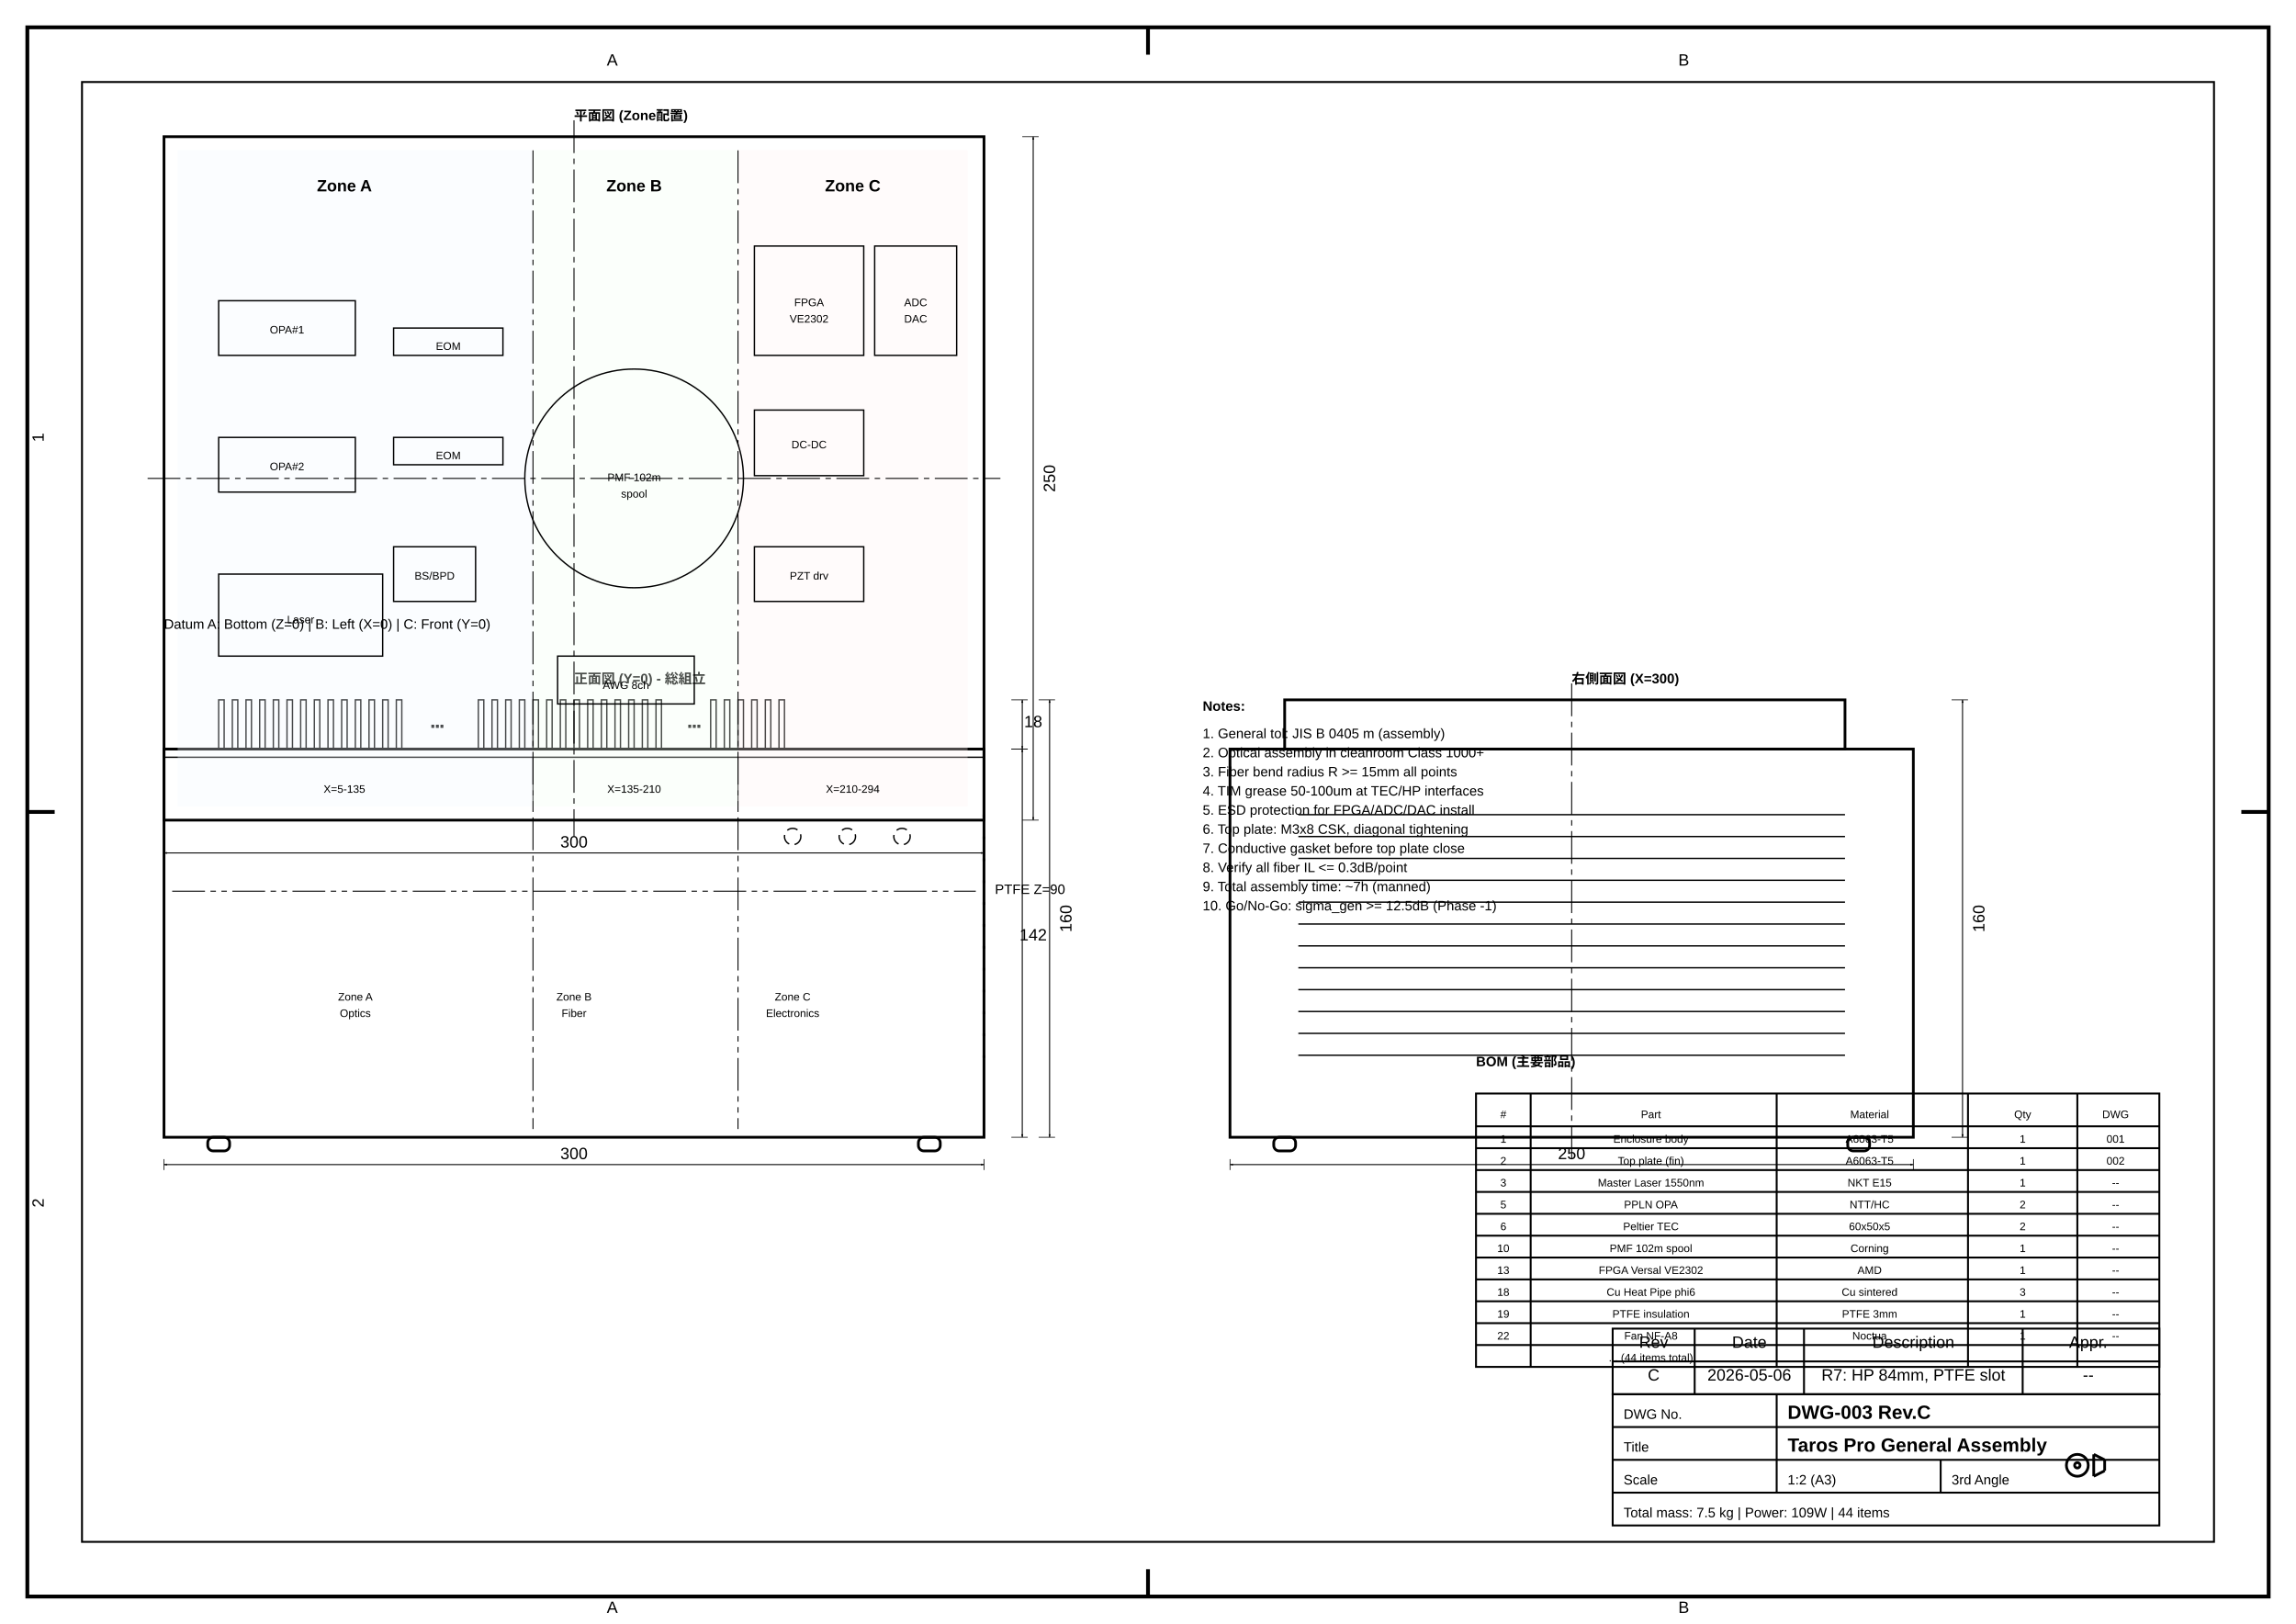
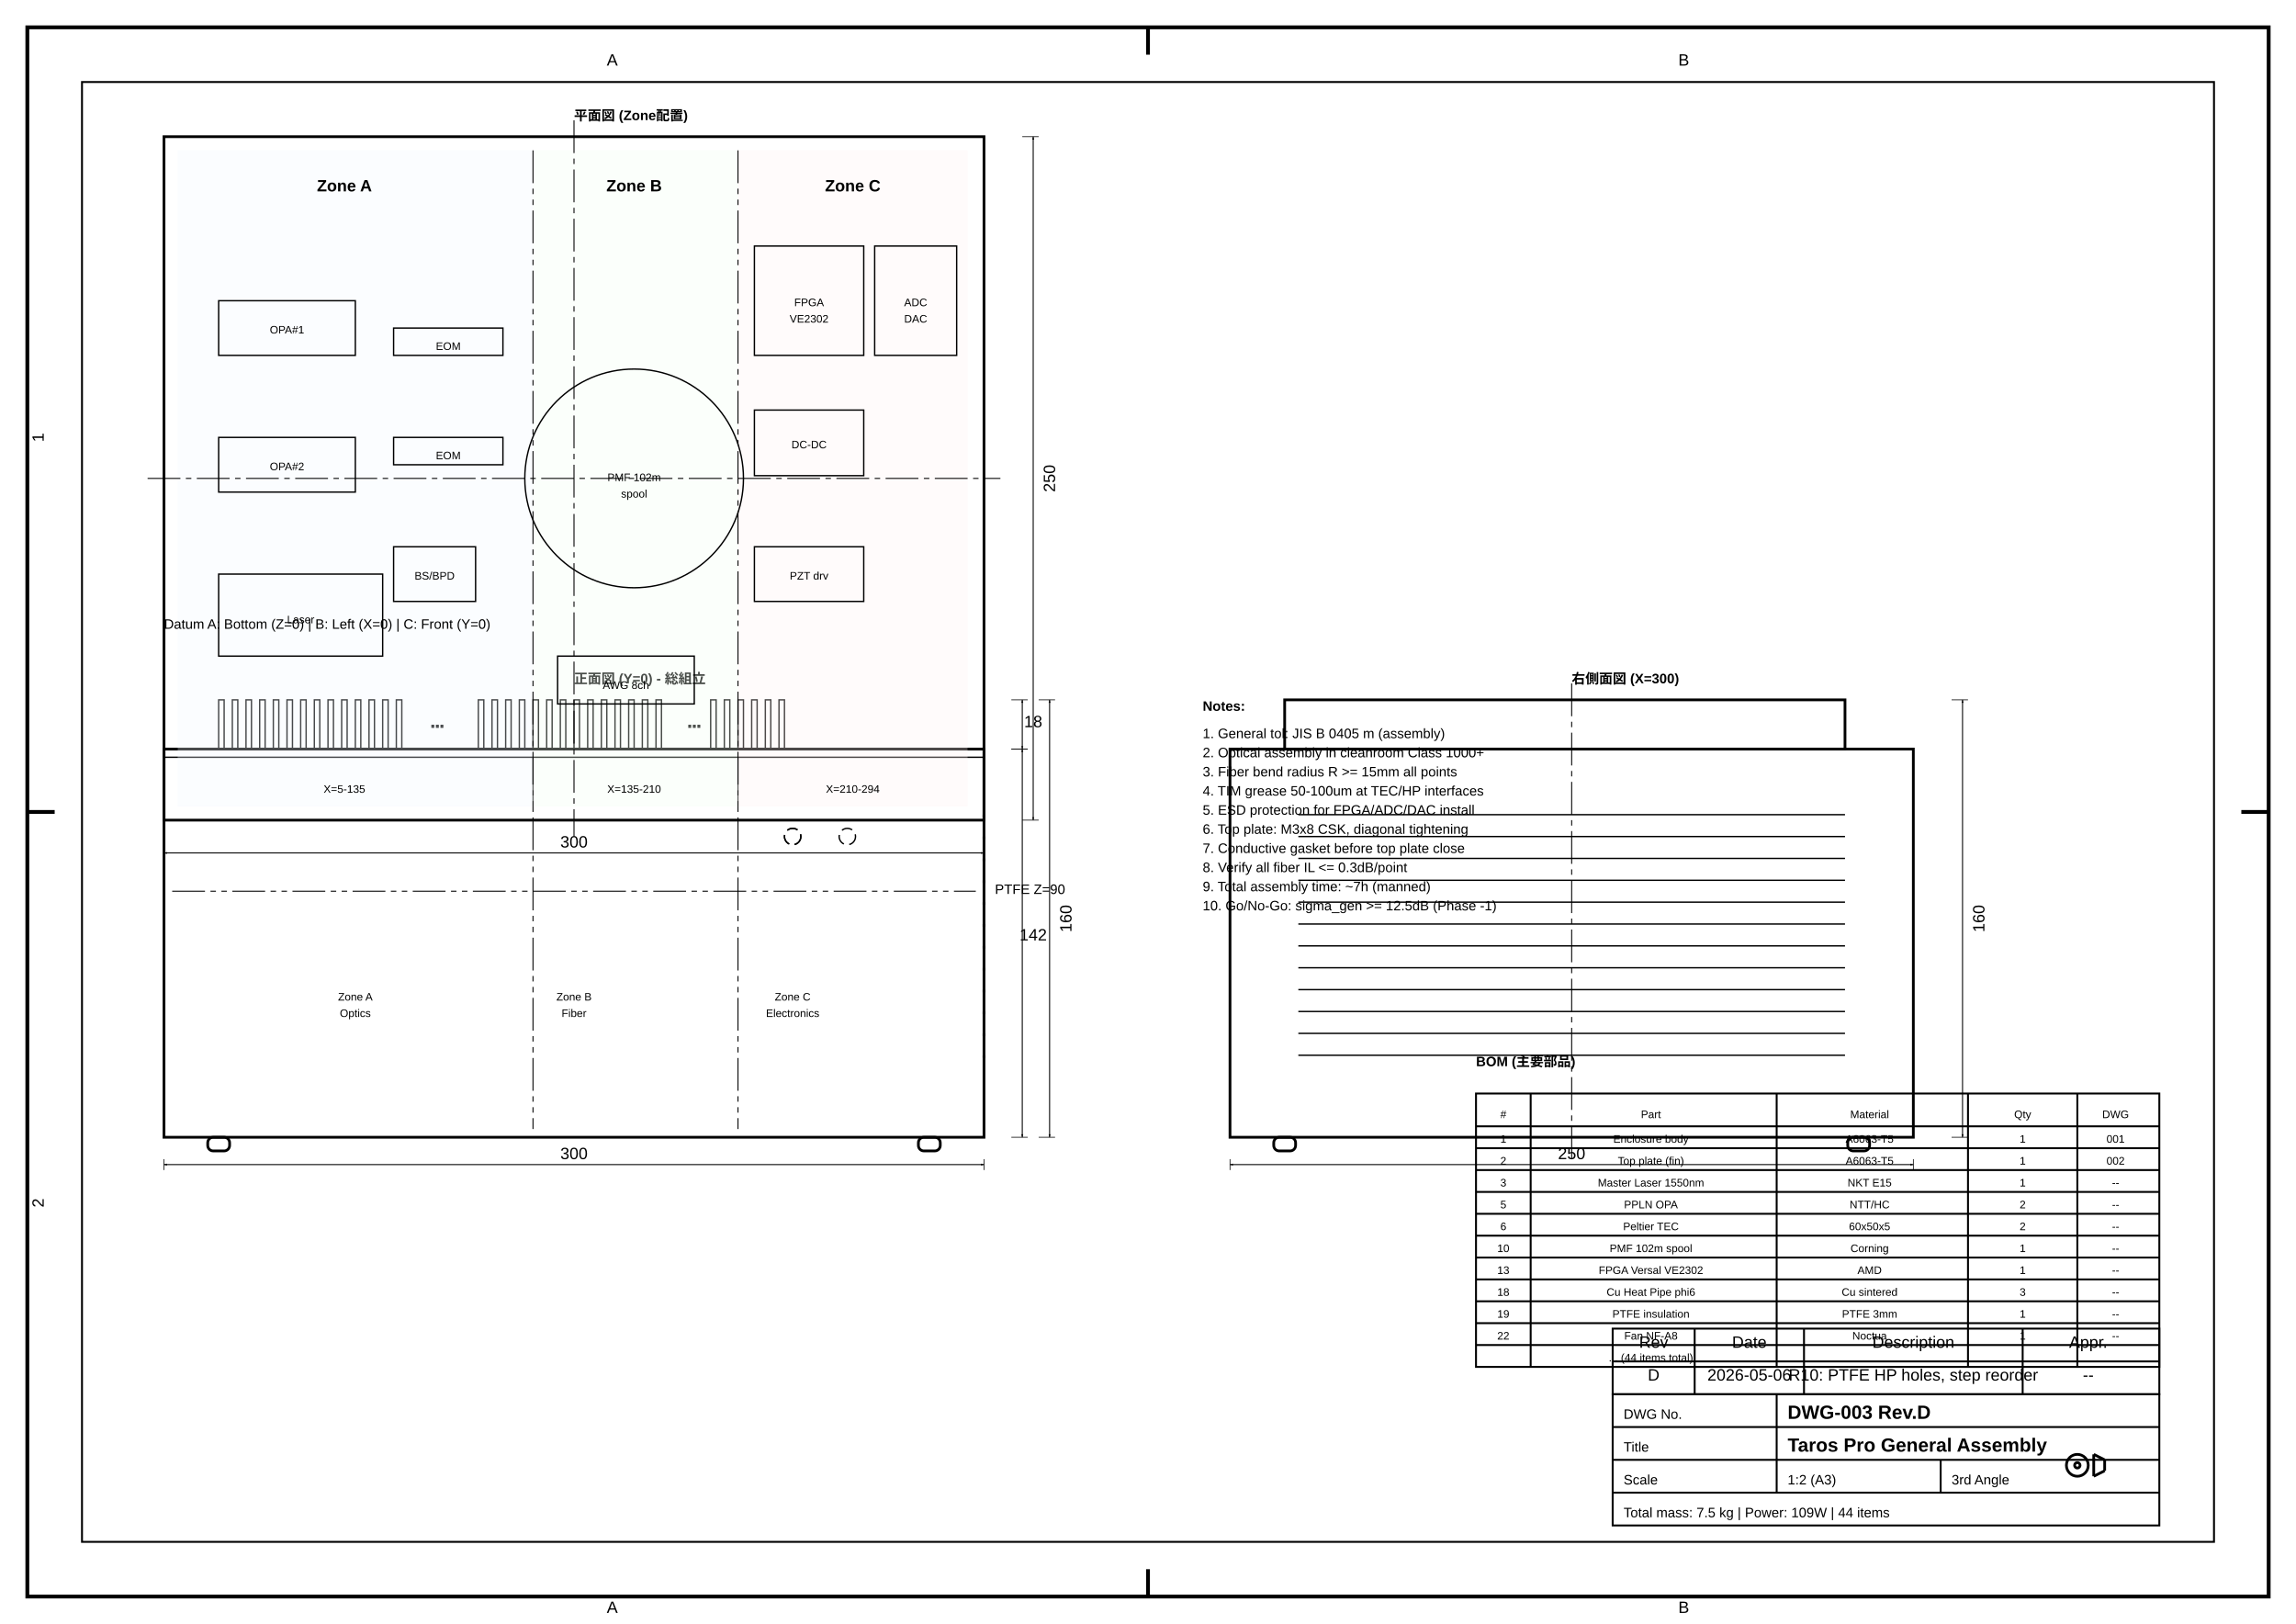
<svg xmlns="http://www.w3.org/2000/svg" viewBox="0 0 420 297" width="420mm" height="297mm">
  <defs>
    <marker id="arrow-start" markerWidth="3" markerHeight="2" refX="0" refY="1" orient="auto">
      <polygon points="3,0 0,1 3,2" fill="black" />
    </marker>
    <marker id="arrow-end" markerWidth="3" markerHeight="2" refX="3" refY="1" orient="auto">
      <polygon points="0,0 3,1 0,2" fill="black" />
    </marker>
    <style>
      .outline { stroke: black; stroke-width: 0.5; fill: none; }
      .thin { stroke: black; stroke-width: 0.25; fill: none; }
      .hidden { stroke: black; stroke-width: 0.25; fill: none; stroke-dasharray: 2,1; }
      .center { stroke: black; stroke-width: 0.18; fill: none; stroke-dasharray: 6,1,1,1; }
      .phantom { stroke: black; stroke-width: 0.18; fill: none; stroke-dasharray: 6,1,1,1,1,1; }
      .dim-line { stroke: black; stroke-width: 0.18; fill: none; marker-start: url(#arrow-start); marker-end: url(#arrow-end); }
      .ext-line { stroke: black; stroke-width: 0.13; fill: none; }
      .cutting { stroke: black; stroke-width: 0.35; fill: none; stroke-dasharray: 8,2,1,2; }
      .hatch { stroke: black; stroke-width: 0.13; fill: none; }
      .frame { stroke: black; stroke-width: 0.7; fill: none; }
      .frame-inner { stroke: black; stroke-width: 0.35; fill: none; }
      .title-box { stroke: black; stroke-width: 0.35; fill: none; }
      .text-dim { font-family: Arial, sans-serif; font-size: 3px; text-anchor: middle; }
      .text-note { font-family: Arial, sans-serif; font-size: 2.5px; text-anchor: start; }
      .text-title { font-family: Arial, sans-serif; font-size: 3.5px; text-anchor: start; font-weight: bold; }
      .text-title-sm { font-family: Arial, sans-serif; font-size: 2.5px; text-anchor: start; }
      .text-zone { font-family: Arial, sans-serif; font-size: 3px; text-anchor: middle; }
      .text-label { font-family: Arial, sans-serif; font-size: 2px; text-anchor: middle; }
      .zone-fill-a { fill: #f0f8ff; stroke: none; opacity: 0.3; }
      .zone-fill-b { fill: #f0fff0; stroke: none; opacity: 0.3; }
      .zone-fill-c { fill: #fff0f0; stroke: none; opacity: 0.3; }
    </style>
  </defs>
  <rect x="5" y="5" width="410" height="287" class="frame" />
  <rect x="15" y="15" width="390" height="267" class="frame-inner" />
  <line x1="210" y1="5" x2="210" y2="10" class="frame" />
  <line x1="210" y1="287" x2="210" y2="292" class="frame" />
  <line x1="5" y1="148.5" x2="10" y2="148.5" class="frame" />
  <line x1="410" y1="148.5" x2="415" y2="148.5" class="frame" />
  <text x="112" y="12" class="text-zone">A</text>
  <text x="308" y="12" class="text-zone">B</text>
  <text x="112" y="295" class="text-zone">A</text>
  <text x="308" y="295" class="text-zone">B</text>
  <text x="8" y="80" class="text-zone" transform="rotate(-90,8,80)">1</text>
  <text x="8" y="220" class="text-zone" transform="rotate(-90,8,220)">2</text>
  <g id="front-view" transform="translate(30, 128)">
    <text x="75" y="-3" class="text-note" text-anchor="middle" font-weight="bold">正面図 (Y=0) - 総組立</text>
    <rect x="0" y="9" width="150" height="71" class="outline" />
    <line x1="0" y1="9" x2="150" y2="9" class="outline" />
    <line x1="0" y1="10.5" x2="150" y2="10.5" class="thin" />
    <g class="thin" stroke-width="0.3">
      <rect x="10" y="0" width="1" height="9" />
      <rect x="12.5" y="0" width="1" height="9" />
      <rect x="15" y="0" width="1" height="9" />
      <rect x="17.5" y="0" width="1" height="9" />
      <rect x="20" y="0" width="1" height="9" />
      <rect x="22.5" y="0" width="1" height="9" />
      <rect x="25" y="0" width="1" height="9" />
      <rect x="27.5" y="0" width="1" height="9" />
      <rect x="30" y="0" width="1" height="9" />
      <rect x="32.5" y="0" width="1" height="9" />
      <rect x="35" y="0" width="1" height="9" />
      <rect x="37.5" y="0" width="1" height="9" />
      <rect x="40" y="0" width="1" height="9" />
      <rect x="42.5" y="0" width="1" height="9" />
      <text x="50" y="5" class="text-dim" font-size="2px">...</text>
      <rect x="57.5" y="0" width="1" height="9" />
      <rect x="60" y="0" width="1" height="9" />
      <rect x="62.5" y="0" width="1" height="9" />
      <rect x="65" y="0" width="1" height="9" />
      <rect x="67.5" y="0" width="1" height="9" />
      <rect x="70" y="0" width="1" height="9" />
      <rect x="72.5" y="0" width="1" height="9" />
      <rect x="75" y="0" width="1" height="9" />
      <rect x="77.5" y="0" width="1" height="9" />
      <rect x="80" y="0" width="1" height="9" />
      <rect x="82.5" y="0" width="1" height="9" />
      <rect x="85" y="0" width="1" height="9" />
      <rect x="87.5" y="0" width="1" height="9" />
      <rect x="90" y="0" width="1" height="9" />
      <text x="97" y="5" class="text-dim" font-size="2px">...</text>
      <rect x="100" y="0" width="1" height="9" />
      <rect x="102.5" y="0" width="1" height="9" />
      <rect x="105" y="0" width="1" height="9" />
      <rect x="107.5" y="0" width="1" height="9" />
      <rect x="110" y="0" width="1" height="9" />
      <rect x="112.5" y="0" width="1" height="9" />
    </g>
    <line x1="1.5" y1="35" x2="148.5" y2="35" class="phantom" />
    <text x="152" y="35.5" class="text-note" font-size="1.8px">PTFE Z=90</text>
    <text x="35" y="55" class="text-label" font-size="2.5px">Zone A</text>
    <text x="35" y="58" class="text-label" font-size="2px">Optics</text>
    <text x="75" y="55" class="text-label" font-size="2.5px">Zone B</text>
    <text x="75" y="58" class="text-label" font-size="2px">Fiber</text>
    <text x="115" y="55" class="text-label" font-size="2.5px">Zone C</text>
    <text x="115" y="58" class="text-label" font-size="2px">Electronics</text>
    <line x1="67.5" y1="10.5" x2="67.5" y2="78.5" class="phantom" />
    <line x1="105" y1="10.5" x2="105" y2="78.5" class="phantom" />
    <circle cx="115" cy="25" r="1.5" class="hidden" />
    <circle cx="125" cy="25" r="1.5" class="hidden" />
-     <circle cx="135" cy="25" r="1.5" class="hidden" />
+     <circle cx="115" cy="25" r="1.5" class="hidden" />
    <rect x="8" y="80" width="4" height="2.5" class="outline" stroke-width="0.3" rx="1" />
    <rect x="138" y="80" width="4" height="2.5" class="outline" stroke-width="0.3" rx="1" />
    <g class="thin" stroke-width="0.15">
      <line x1="150" y1="21" x2="150" y2="21.5" class="outline" stroke-width="0.25" />
      <line x1="150" y1="25" x2="150" y2="25.5" class="outline" stroke-width="0.25" />
      <line x1="150" y1="29" x2="150" y2="29.5" class="outline" stroke-width="0.25" />
      <line x1="150" y1="33" x2="150" y2="33.5" class="outline" stroke-width="0.25" />
      <line x1="150" y1="37" x2="150" y2="37.5" class="outline" stroke-width="0.25" />
      <line x1="150" y1="41" x2="150" y2="41.5" class="outline" stroke-width="0.25" />
      <line x1="150" y1="45" x2="150" y2="45.5" class="outline" stroke-width="0.25" />
      <line x1="150" y1="49" x2="150" y2="49.5" class="outline" stroke-width="0.25" />
      <line x1="150" y1="53" x2="150" y2="53.5" class="outline" stroke-width="0.25" />
      <line x1="150" y1="57" x2="150" y2="57.5" class="outline" stroke-width="0.25" />
      <line x1="150" y1="61" x2="150" y2="61.5" class="outline" stroke-width="0.25" />
      <line x1="150" y1="65" x2="150" y2="65.5" class="outline" stroke-width="0.25" />
    </g>
    <line x1="160" y1="0" x2="163" y2="0" class="ext-line" />
    <line x1="160" y1="80" x2="163" y2="80" class="ext-line" />
    <line x1="162" y1="0" x2="162" y2="80" class="dim-line" />
    <text x="166" y="40" class="text-dim" transform="rotate(-90,166,40)">160</text>
    <line x1="0" y1="86" x2="0" y2="84" class="ext-line" />
    <line x1="150" y1="86" x2="150" y2="84" class="ext-line" />
    <line x1="0" y1="85" x2="150" y2="85" class="dim-line" />
    <text x="75" y="84" class="text-dim">300</text>
    <line x1="155" y1="9" x2="158" y2="9" class="ext-line" />
    <line x1="155" y1="80" x2="158" y2="80" class="ext-line" />
    <line x1="157" y1="9" x2="157" y2="80" class="dim-line" />
    <text x="159" y="44" class="text-dim" font-size="2px" text-anchor="start">142</text>
    <line x1="155" y1="0" x2="158" y2="0" class="ext-line" />
    <line x1="155" y1="9" x2="158" y2="9" class="ext-line" />
    <line x1="157" y1="0" x2="157" y2="9" class="dim-line" />
    <text x="159" y="5" class="text-dim" font-size="2px" text-anchor="start">18</text>
  </g>
  <g id="right-side-view" transform="translate(225, 128)">
    <text x="62.5" y="-3" class="text-note" text-anchor="middle" font-weight="bold">右側面図 (X=300)</text>
    <rect x="0" y="9" width="125" height="71" class="outline" />
    <line x1="10" y1="0" x2="10" y2="9" class="thin" />
    <line x1="112.5" y1="0" x2="112.5" y2="9" class="thin" />
    <rect x="10" y="0" width="102.5" height="9" class="outline" stroke-width="0.3" />
    <g class="thin" stroke-width="0.2">
      <line x1="12.5" y1="21" x2="112.5" y2="21" />
      <line x1="12.5" y1="25" x2="112.5" y2="25" />
      <line x1="12.5" y1="29" x2="112.5" y2="29" />
      <line x1="12.5" y1="33" x2="112.5" y2="33" />
      <line x1="12.5" y1="37" x2="112.5" y2="37" />
      <line x1="12.5" y1="41" x2="112.5" y2="41" />
      <line x1="12.5" y1="45" x2="112.5" y2="45" />
      <line x1="12.5" y1="49" x2="112.5" y2="49" />
      <line x1="12.5" y1="53" x2="112.5" y2="53" />
      <line x1="12.5" y1="57" x2="112.5" y2="57" />
      <line x1="12.5" y1="61" x2="112.5" y2="61" />
      <line x1="12.5" y1="65" x2="112.5" y2="65" />
    </g>
    <rect x="8" y="80" width="4" height="2.5" class="outline" stroke-width="0.3" rx="1" />
    <rect x="113" y="80" width="4" height="2.5" class="outline" stroke-width="0.3" rx="1" />
    <line x1="62.5" y1="-3" x2="62.5" y2="85" class="center" />
    <line x1="0" y1="86" x2="0" y2="84" class="ext-line" />
    <line x1="125" y1="86" x2="125" y2="84" class="ext-line" />
    <line x1="0" y1="85" x2="125" y2="85" class="dim-line" />
    <text x="62.5" y="84" class="text-dim">250</text>
    <line x1="132" y1="0" x2="135" y2="0" class="ext-line" />
    <line x1="132" y1="80" x2="135" y2="80" class="ext-line" />
    <line x1="134" y1="0" x2="134" y2="80" class="dim-line" />
    <text x="138" y="40" class="text-dim" transform="rotate(-90,138,40)">160</text>
  </g>
  <g id="plan-view" transform="translate(30, 25)">
    <text x="75" y="-3" class="text-note" text-anchor="middle" font-weight="bold">平面図 (Zone配置)</text>
    <rect x="0" y="0" width="150" height="125" class="outline" />
    <rect x="2.5" y="2.5" width="65" height="120" class="zone-fill-a" />
    <rect x="67.5" y="2.5" width="37.5" height="120" class="zone-fill-b" />
    <rect x="105" y="2.5" width="42" height="120" class="zone-fill-c" />
    <line x1="67.5" y1="2.5" x2="67.5" y2="122.5" class="phantom" />
    <line x1="105" y1="2.5" x2="105" y2="122.5" class="phantom" />
    <rect x="10" y="30" width="25" height="10" class="thin" />
    <text x="22.5" y="36" class="text-label">OPA#1</text>
    <rect x="10" y="55" width="25" height="10" class="thin" />
    <text x="22.5" y="61" class="text-label">OPA#2</text>
    <rect x="10" y="80" width="30" height="15" class="thin" />
    <text x="25" y="89" class="text-label">Laser</text>
    <rect x="42" y="35" width="20" height="5" class="thin" />
    <text x="52" y="39" class="text-label">EOM</text>
    <rect x="42" y="55" width="20" height="5" class="thin" />
    <text x="52" y="59" class="text-label">EOM</text>
    <rect x="42" y="75" width="15" height="10" class="thin" />
    <text x="49.5" y="81" class="text-label">BS/BPD</text>
    <circle cx="86" cy="62.5" r="20" class="thin" />
    <text x="86" y="63" class="text-label">PMF 102m</text>
    <text x="86" y="66" class="text-label">spool</text>
    <rect x="72" y="95" width="25" height="8.75" class="thin" />
    <text x="84.5" y="101" class="text-label">AWG 8ch</text>
    <rect x="108" y="20" width="20" height="20" class="thin" />
    <text x="118" y="31" class="text-label">FPGA</text>
    <text x="118" y="34" class="text-label">VE2302</text>
    <rect x="108" y="50" width="20" height="12" class="thin" />
    <text x="118" y="57" class="text-label">DC-DC</text>
    <rect x="130" y="20" width="15" height="20" class="thin" />
    <text x="137.5" y="31" class="text-label">ADC</text>
    <text x="137.5" y="34" class="text-label">DAC</text>
    <rect x="108" y="75" width="20" height="10" class="thin" />
    <text x="118" y="81" class="text-label">PZT drv</text>
    <text x="33" y="10" class="text-dim" font-size="3px" font-weight="bold">Zone A</text>
    <text x="86" y="10" class="text-dim" font-size="3px" font-weight="bold">Zone B</text>
    <text x="126" y="10" class="text-dim" font-size="3px" font-weight="bold">Zone C</text>
    <text x="33" y="120" class="text-label">X=5-135</text>
    <text x="86" y="120" class="text-label">X=135-210</text>
    <text x="126" y="120" class="text-label">X=210-294</text>
    <line x1="75" y1="-3" x2="75" y2="128" class="center" />
    <line x1="-3" y1="62.5" x2="153" y2="62.5" class="center" />
    <line x1="0" y1="132" x2="0" y2="129" class="ext-line" />
    <line x1="150" y1="132" x2="150" y2="129" class="ext-line" />
    <line x1="0" y1="131" x2="150" y2="131" class="dim-line" />
    <text x="75" y="130" class="text-dim">300</text>
    <line x1="157" y1="0" x2="160" y2="0" class="ext-line" />
    <line x1="157" y1="125" x2="160" y2="125" class="ext-line" />
    <line x1="159" y1="0" x2="159" y2="125" class="dim-line" />
    <text x="163" y="62.5" class="text-dim" transform="rotate(-90,163,62.5)">250</text>
  </g>
  <g id="title-block" transform="translate(270, 200)">
    <text x="0" y="-5" class="text-note" font-weight="bold">BOM (主要部品)</text>
    <rect x="0" y="0" width="125" height="50" class="title-box" />
    <line x1="0" y1="6" x2="125" y2="6" class="title-box" />
    <line x1="10" y1="0" x2="10" y2="50" class="title-box" stroke-width="0.18" />
    <line x1="55" y1="0" x2="55" y2="50" class="title-box" stroke-width="0.18" />
    <line x1="90" y1="0" x2="90" y2="50" class="title-box" stroke-width="0.18" />
    <line x1="110" y1="0" x2="110" y2="50" class="title-box" stroke-width="0.18" />
    <text x="5" y="4.5" class="text-label">#</text>
    <text x="32" y="4.5" class="text-label">Part</text>
    <text x="72" y="4.5" class="text-label">Material</text>
    <text x="100" y="4.5" class="text-label">Qty</text>
    <text x="117" y="4.5" class="text-label">DWG</text>
    <line x1="0" y1="10" x2="125" y2="10" class="title-box" stroke-width="0.13" />
    <line x1="0" y1="14" x2="125" y2="14" class="title-box" stroke-width="0.13" />
    <line x1="0" y1="18" x2="125" y2="18" class="title-box" stroke-width="0.13" />
    <line x1="0" y1="22" x2="125" y2="22" class="title-box" stroke-width="0.13" />
    <line x1="0" y1="26" x2="125" y2="26" class="title-box" stroke-width="0.13" />
    <line x1="0" y1="30" x2="125" y2="30" class="title-box" stroke-width="0.13" />
    <line x1="0" y1="34" x2="125" y2="34" class="title-box" stroke-width="0.13" />
    <line x1="0" y1="38" x2="125" y2="38" class="title-box" stroke-width="0.13" />
    <line x1="0" y1="42" x2="125" y2="42" class="title-box" stroke-width="0.13" />
    <line x1="0" y1="46" x2="125" y2="46" class="title-box" stroke-width="0.13" />
    <text x="5" y="9" class="text-label">1</text>
    <text x="32" y="9" class="text-label">Enclosure body</text>
    <text x="72" y="9" class="text-label">A6063-T5</text>
    <text x="100" y="9" class="text-label">1</text>
    <text x="117" y="9" class="text-label">001</text>
    <text x="5" y="13" class="text-label">2</text>
    <text x="32" y="13" class="text-label">Top plate (fin)</text>
    <text x="72" y="13" class="text-label">A6063-T5</text>
    <text x="100" y="13" class="text-label">1</text>
    <text x="117" y="13" class="text-label">002</text>
    <text x="5" y="17" class="text-label">3</text>
    <text x="32" y="17" class="text-label">Master Laser 1550nm</text>
    <text x="72" y="17" class="text-label">NKT E15</text>
    <text x="100" y="17" class="text-label">1</text>
    <text x="117" y="17" class="text-label">--</text>
    <text x="5" y="21" class="text-label">5</text>
    <text x="32" y="21" class="text-label">PPLN OPA</text>
    <text x="72" y="21" class="text-label">NTT/HC</text>
    <text x="100" y="21" class="text-label">2</text>
    <text x="117" y="21" class="text-label">--</text>
    <text x="5" y="25" class="text-label">6</text>
    <text x="32" y="25" class="text-label">Peltier TEC</text>
    <text x="72" y="25" class="text-label">60x50x5</text>
    <text x="100" y="25" class="text-label">2</text>
    <text x="117" y="25" class="text-label">--</text>
    <text x="5" y="29" class="text-label">10</text>
    <text x="32" y="29" class="text-label">PMF 102m spool</text>
    <text x="72" y="29" class="text-label">Corning</text>
    <text x="100" y="29" class="text-label">1</text>
    <text x="117" y="29" class="text-label">--</text>
    <text x="5" y="33" class="text-label">13</text>
    <text x="32" y="33" class="text-label">FPGA Versal VE2302</text>
    <text x="72" y="33" class="text-label">AMD</text>
    <text x="100" y="33" class="text-label">1</text>
    <text x="117" y="33" class="text-label">--</text>
    <text x="5" y="37" class="text-label">18</text>
    <text x="32" y="37" class="text-label">Cu Heat Pipe phi6</text>
    <text x="72" y="37" class="text-label">Cu sintered</text>
    <text x="100" y="37" class="text-label">3</text>
    <text x="117" y="37" class="text-label">--</text>
    <text x="5" y="41" class="text-label">19</text>
    <text x="32" y="41" class="text-label">PTFE insulation</text>
    <text x="72" y="41" class="text-label">PTFE 3mm</text>
    <text x="100" y="41" class="text-label">1</text>
    <text x="117" y="41" class="text-label">--</text>
    <text x="5" y="45" class="text-label">22</text>
    <text x="32" y="45" class="text-label">Fan NF-A8</text>
    <text x="72" y="45" class="text-label">Noctua</text>
    <text x="100" y="45" class="text-label">1</text>
    <text x="117" y="45" class="text-label">--</text>
    <text x="5" y="49" class="text-label" />
    <text x="32" y="49" class="text-label">... (44 items total)</text>
  </g>
  <g id="main-title" transform="translate(295, 255)">
    <rect x="0" y="-12" width="100" height="12" class="title-box" />
    <line x1="0" y1="-6" x2="100" y2="-6" class="title-box" />
    <line x1="15" y1="-12" x2="15" y2="0" class="title-box" />
    <line x1="35" y1="-12" x2="35" y2="0" class="title-box" />
    <line x1="75" y1="-12" x2="75" y2="0" class="title-box" />
    <text x="7.5" y="-8.5" class="text-dim" font-size="2px">Rev</text>
    <text x="25" y="-8.5" class="text-dim" font-size="2px">Date</text>
    <text x="55" y="-8.5" class="text-dim" font-size="2px">Description</text>
    <text x="87" y="-8.5" class="text-dim" font-size="2px">Appr.</text>
-     <text x="7.5" y="-2.5" class="text-dim" font-size="2px">C</text>
+     <text x="7.5" y="-2.5" class="text-dim" font-size="2px">D</text>
    <text x="25" y="-2.5" class="text-dim" font-size="2px">2026-05-06</text>
-     <text x="55" y="-2.5" class="text-dim" font-size="2px">R7: HP 84mm, PTFE slot</text>
+     <text x="55" y="-2.5" class="text-dim" font-size="2px">R10: PTFE HP holes, step reorder</text>
    <text x="87" y="-2.5" class="text-dim" font-size="2px">--</text>
    <rect x="0" y="0" width="100" height="24" class="title-box" />
    <line x1="0" y1="6" x2="100" y2="6" class="title-box" />
    <line x1="0" y1="12" x2="100" y2="12" class="title-box" />
    <line x1="0" y1="18" x2="100" y2="18" class="title-box" />
    <line x1="30" y1="0" x2="30" y2="18" class="title-box" />
    <line x1="60" y1="12" x2="60" y2="18" class="title-box" />
    <text x="2" y="4.5" class="text-title-sm">DWG No.</text>
-     <text x="32" y="4.5" class="text-title">DWG-003 Rev.C</text>
+     <text x="32" y="4.5" class="text-title">DWG-003 Rev.D</text>
    <text x="2" y="10.5" class="text-title-sm">Title</text>
    <text x="32" y="10.5" class="text-title">Taros Pro General Assembly</text>
    <text x="2" y="16.5" class="text-title-sm">Scale</text>
    <text x="32" y="16.5" class="text-title-sm">1:2 (A3)</text>
    <text x="62" y="16.5" class="text-title-sm">3rd Angle</text>
    <text x="2" y="22.5" class="text-title-sm">Total mass: 7.5 kg | Power: 109W | 44 items</text>
    <g transform="translate(85, 13)">
      <circle cx="0" cy="0" r="2" class="outline" stroke-width="0.2" />
      <circle cx="0" cy="0" r="0.5" class="outline" stroke-width="0.2" fill="black" />
      <line x1="3" y1="-2" x2="3" y2="2" class="outline" stroke-width="0.2" />
      <line x1="3" y1="-2" x2="5" y2="-1" class="outline" stroke-width="0.2" />
      <line x1="3" y1="2" x2="5" y2="1" class="outline" stroke-width="0.2" />
      <line x1="5" y1="-1" x2="5" y2="1" class="outline" stroke-width="0.2" />
    </g>
  </g>
  <g transform="translate(220, 130)">
    <text x="0" y="0" class="text-note" font-size="2.5px" font-weight="bold">Notes:</text>
    <text x="0" y="5" class="text-note" font-size="2px">1. General tol: JIS B 0405 m (assembly)</text>
    <text x="0" y="8.5" class="text-note" font-size="2px">2. Optical assembly in cleanroom Class 1000+</text>
    <text x="0" y="12" class="text-note" font-size="2px">3. Fiber bend radius R &gt;= 15mm all points</text>
    <text x="0" y="15.5" class="text-note" font-size="2px">4. TIM grease 50-100um at TEC/HP interfaces</text>
    <text x="0" y="19" class="text-note" font-size="2px">5. ESD protection for FPGA/ADC/DAC install</text>
    <text x="0" y="22.5" class="text-note" font-size="2px">6. Top plate: M3x8 CSK, diagonal tightening</text>
    <text x="0" y="26" class="text-note" font-size="2px">7. Conductive gasket before top plate close</text>
    <text x="0" y="29.5" class="text-note" font-size="2px">8. Verify all fiber IL &lt;= 0.3dB/point</text>
    <text x="0" y="33" class="text-note" font-size="2px">9. Total assembly time: ~7h (manned)</text>
    <text x="0" y="36.5" class="text-note" font-size="2px">10. Go/No-Go: sigma_gen &gt;= 12.5dB (Phase -1)</text>
  </g>
  <g transform="translate(30, 115)">
    <text x="0" y="0" class="text-note" font-size="2px">Datum A: Bottom (Z=0) | B: Left (X=0) | C: Front (Y=0)</text>
  </g>
</svg>
